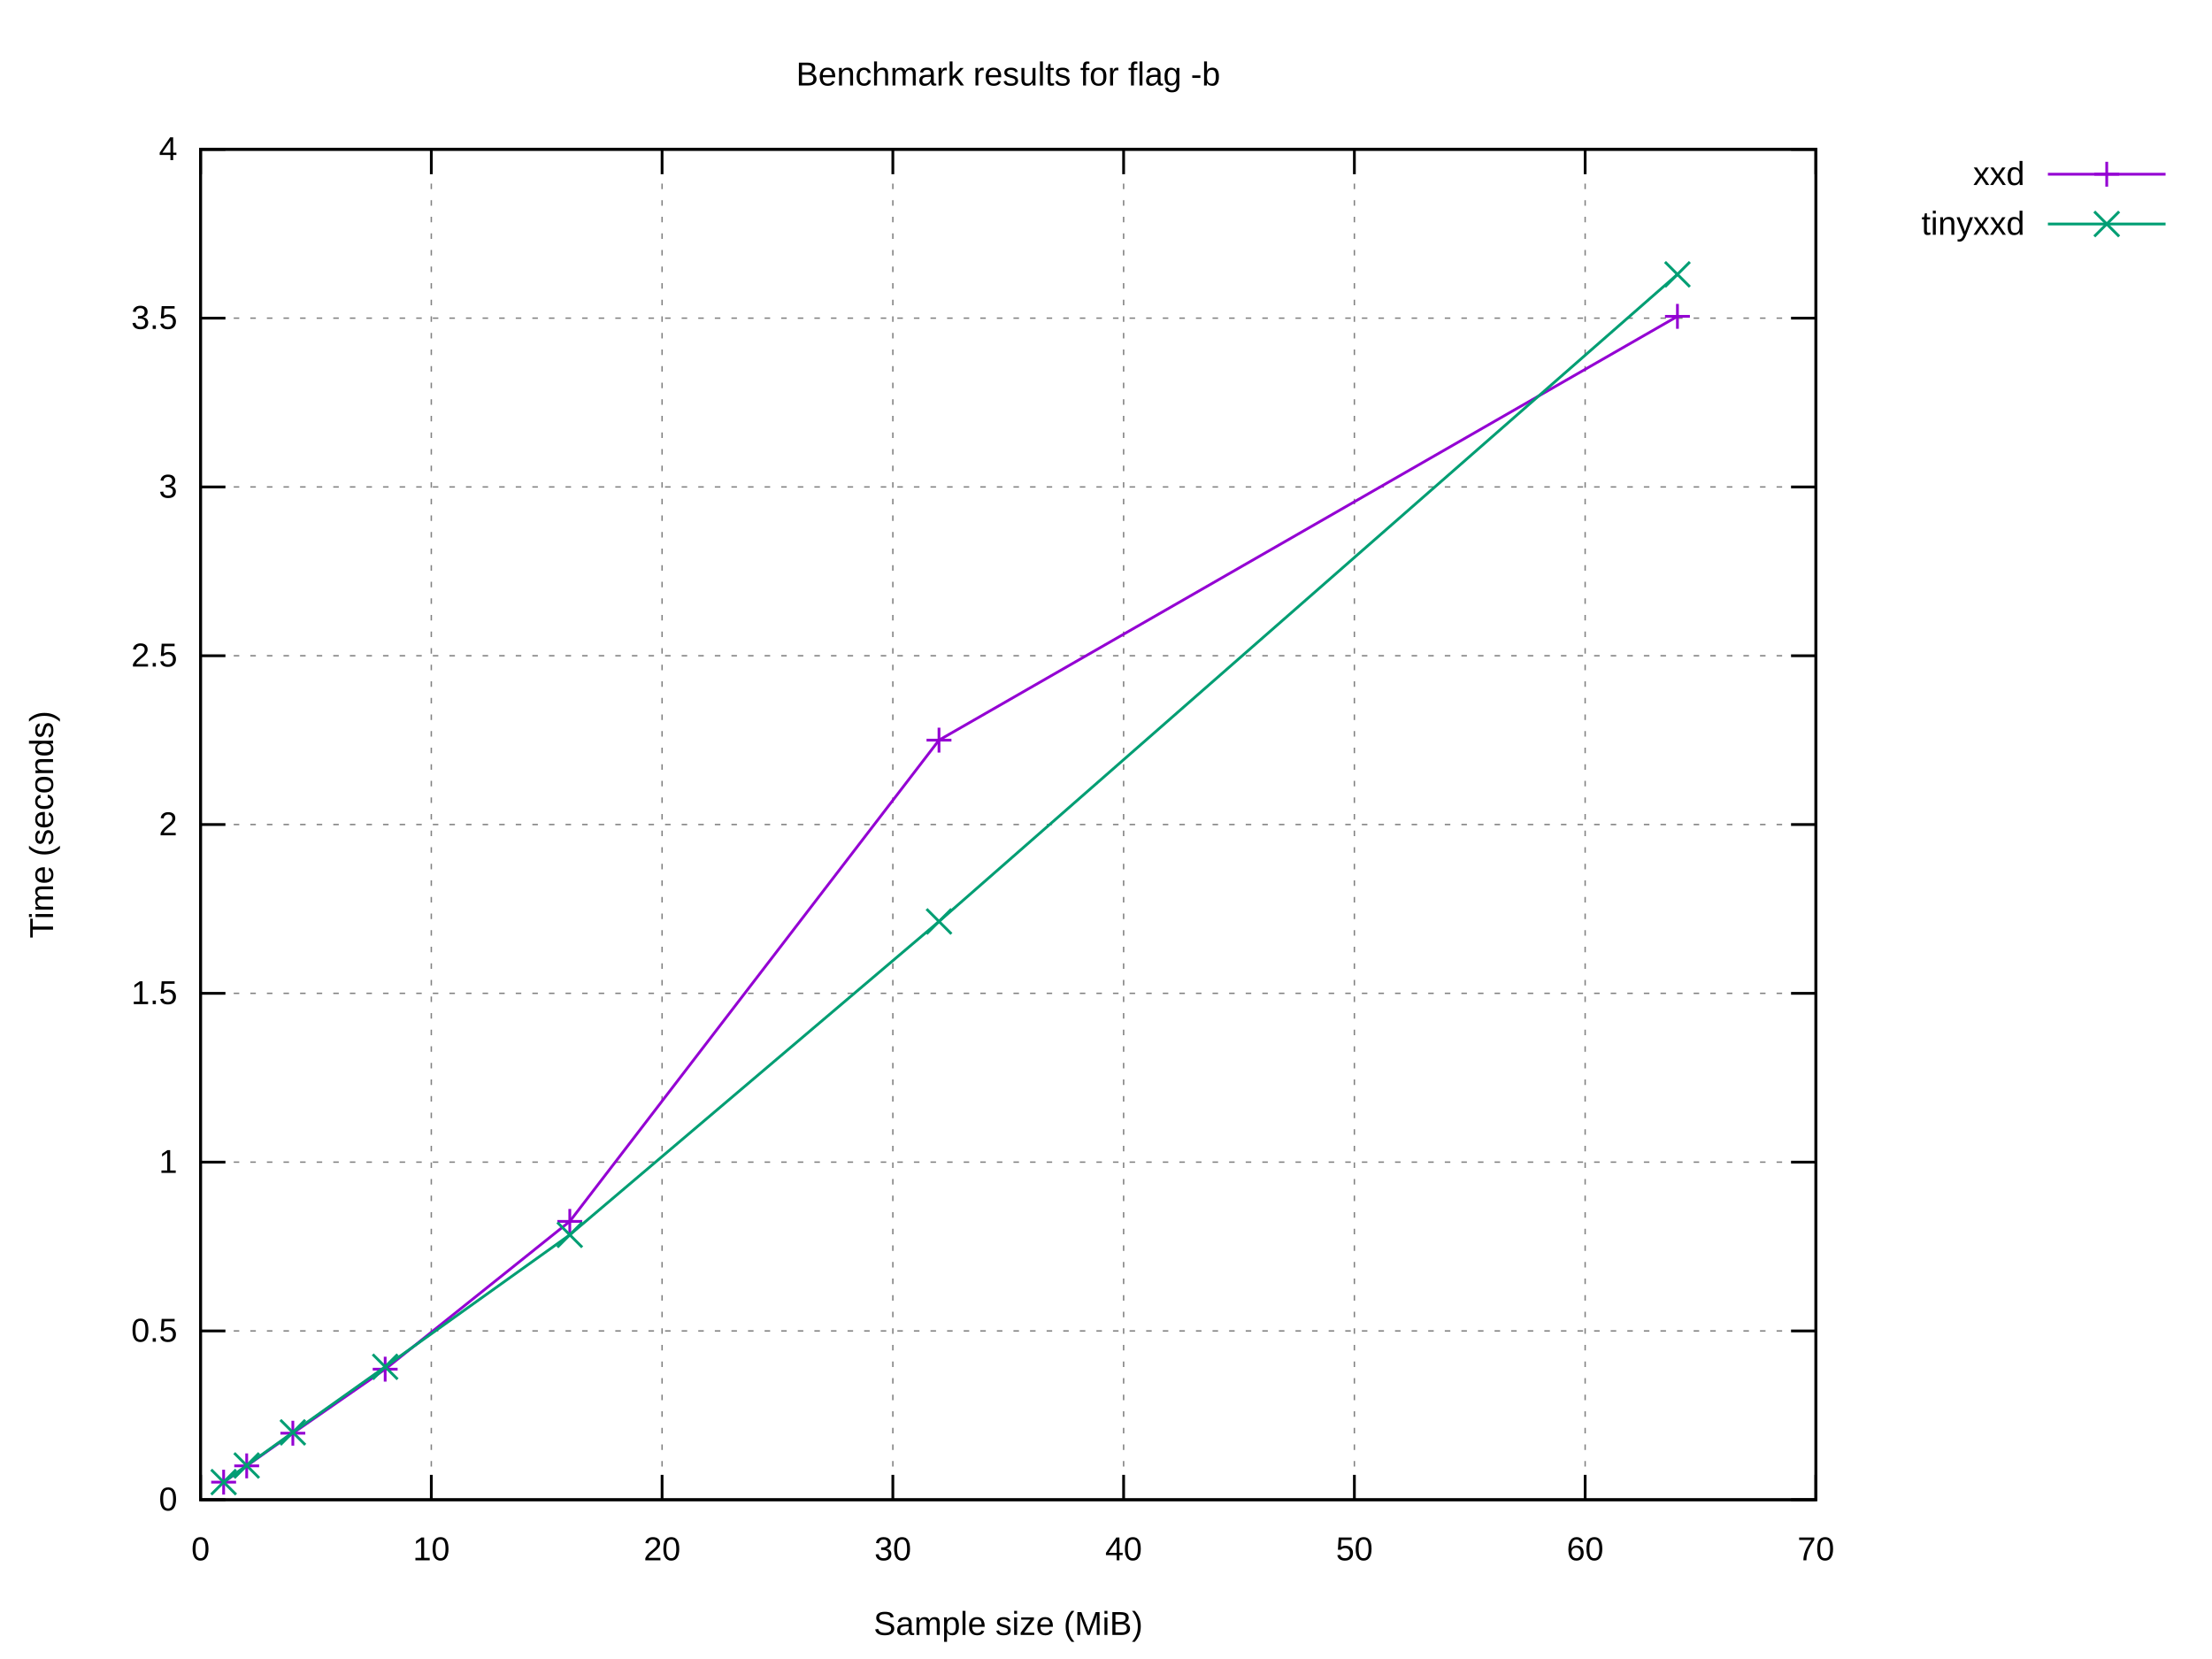
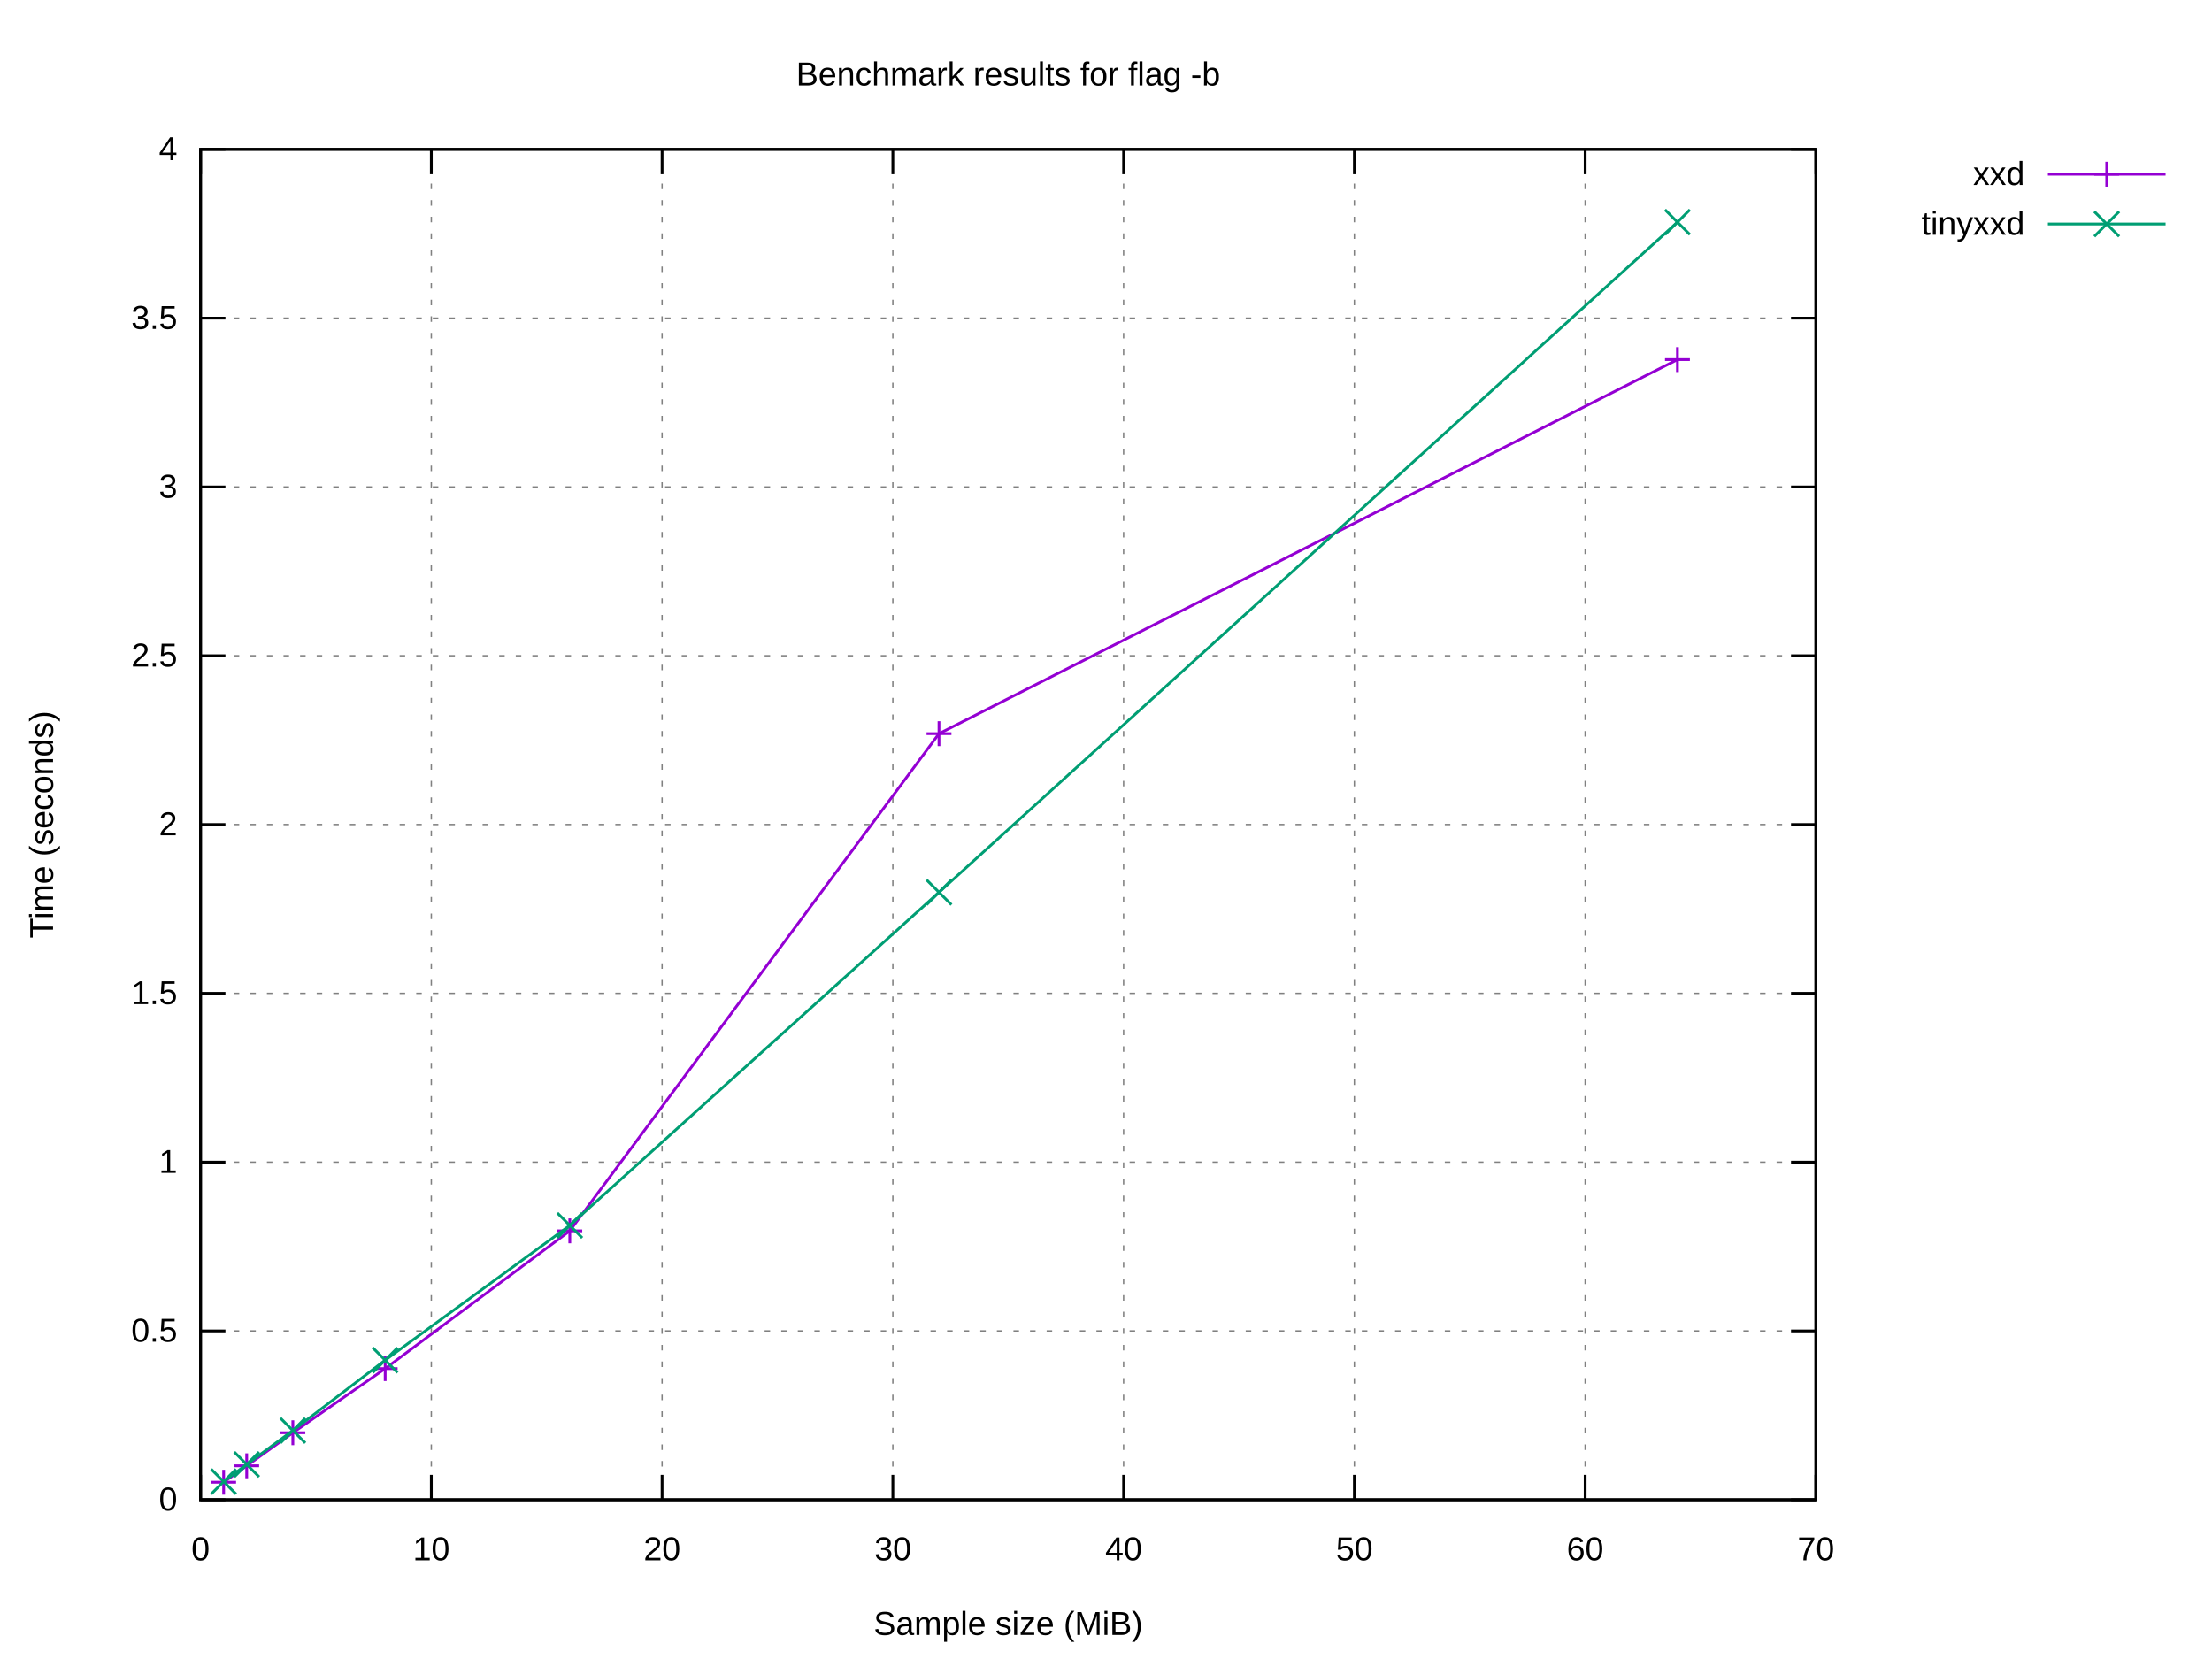
<svg xmlns="http://www.w3.org/2000/svg" xmlns:xlink="http://www.w3.org/1999/xlink" width="800" height="600" viewBox="0 0 800 600">
  <g id="gnuplot_canvas">
    <rect x="0" y="0" width="800" height="600" fill="#ffffff" />
    <defs>
      <circle id="gpDot" r="0.5" stroke-width="0.5" stroke="currentColor" />
      <path id="gpPt0" stroke-width="0.222" stroke="currentColor" d="M-1,0 h2 M0,-1 v2" />
      <path id="gpPt1" stroke-width="0.222" stroke="currentColor" d="M-1,-1 L1,1 M1,-1 L-1,1" />
      <path id="gpPt2" stroke-width="0.222" stroke="currentColor" d="M-1,0 L1,0 M0,-1 L0,1 M-1,-1 L1,1 M-1,1 L1,-1" />
      <rect id="gpPt3" stroke-width="0.222" stroke="currentColor" x="-1" y="-1" width="2" height="2" />
      <rect id="gpPt4" stroke-width="0.222" stroke="currentColor" fill="currentColor" x="-1" y="-1" width="2" height="2" />
      <circle id="gpPt5" stroke-width="0.222" stroke="currentColor" cx="0" cy="0" r="1" />
      <use xlink:href="#gpPt5" id="gpPt6" fill="currentColor" stroke="none" />
      <path id="gpPt7" stroke-width="0.222" stroke="currentColor" d="M0,-1.33 L-1.33,0.67 L1.33,0.67 z" />
      <use xlink:href="#gpPt7" id="gpPt8" fill="currentColor" stroke="none" />
      <use xlink:href="#gpPt7" id="gpPt9" stroke="currentColor" transform="rotate(180)" />
      <use xlink:href="#gpPt9" id="gpPt10" fill="currentColor" stroke="none" />
      <use xlink:href="#gpPt3" id="gpPt11" stroke="currentColor" transform="rotate(45)" />
      <use xlink:href="#gpPt11" id="gpPt12" fill="currentColor" stroke="none" />
      <path id="gpPt13" stroke-width="0.222" stroke="currentColor" d="M0,1.330 L1.265,0.411 L0.782,-1.067 L-0.782,-1.076 L-1.265,0.411 z" />
      <use xlink:href="#gpPt13" id="gpPt14" fill="currentColor" stroke="none" />
      <filter id="textbox" filterUnits="objectBoundingBox" x="0" y="0" height="1" width="1">
        <feFlood flood-color="#FFFFFF" flood-opacity="1" result="bgnd" />
        <feComposite in="SourceGraphic" in2="bgnd" operator="atop" />
      </filter>
      <filter id="greybox" filterUnits="objectBoundingBox" x="0" y="0" height="1" width="1">
        <feFlood flood-color="lightgrey" flood-opacity="1" result="grey" />
        <feComposite in="SourceGraphic" in2="grey" operator="atop" />
      </filter>
    </defs>
    <g fill="none" color="#FFFFFF" stroke="currentColor" stroke-width="1.00" stroke-linecap="butt" stroke-linejoin="miter">
</g>
    <g fill="none" color="black" stroke="currentColor" stroke-width="1.00" stroke-linecap="butt" stroke-linejoin="miter">
</g>
    <g fill="none" color="black" stroke="black" stroke-width="0.50" stroke-linecap="butt" stroke-linejoin="miter">
</g>
    <g fill="none" color="gray" stroke="currentColor" stroke-width="0.50" stroke-linecap="butt" stroke-linejoin="miter">
      <path stroke="gray" stroke-dasharray="2,4" class="gridline" d="M72.53,542.40 L656.75,542.40  " />
    </g>
    <g fill="none" color="gray" stroke="gray" stroke-width="1.00" stroke-linecap="butt" stroke-linejoin="miter">
</g>
    <g fill="none" color="black" stroke="currentColor" stroke-width="1.00" stroke-linecap="butt" stroke-linejoin="miter">
      <path stroke="black" d="M72.53,542.40 L81.53,542.40 M656.75,542.40 L647.75,542.40  " />
      <g transform="translate(64.14,546.30)" stroke="none" fill="black" font-family="Arial" font-size="12.00" text-anchor="end">
        <text>
          <tspan font-family="Arial"> 0</tspan>
        </text>
      </g>
    </g>
    <g fill="none" color="black" stroke="currentColor" stroke-width="1.00" stroke-linecap="butt" stroke-linejoin="miter">
</g>
    <g fill="none" color="black" stroke="black" stroke-width="0.50" stroke-linecap="butt" stroke-linejoin="miter">
</g>
    <g fill="none" color="gray" stroke="currentColor" stroke-width="0.50" stroke-linecap="butt" stroke-linejoin="miter">
      <path stroke="gray" stroke-dasharray="2,4" class="gridline" d="M72.53,481.35 L656.75,481.35  " />
    </g>
    <g fill="none" color="gray" stroke="gray" stroke-width="1.00" stroke-linecap="butt" stroke-linejoin="miter">
</g>
    <g fill="none" color="black" stroke="currentColor" stroke-width="1.00" stroke-linecap="butt" stroke-linejoin="miter">
      <path stroke="black" d="M72.53,481.35 L81.53,481.35 M656.75,481.35 L647.75,481.35  " />
      <g transform="translate(64.14,485.25)" stroke="none" fill="black" font-family="Arial" font-size="12.00" text-anchor="end">
        <text>
          <tspan font-family="Arial"> 0.5</tspan>
        </text>
      </g>
    </g>
    <g fill="none" color="black" stroke="currentColor" stroke-width="1.00" stroke-linecap="butt" stroke-linejoin="miter">
</g>
    <g fill="none" color="black" stroke="black" stroke-width="0.50" stroke-linecap="butt" stroke-linejoin="miter">
</g>
    <g fill="none" color="gray" stroke="currentColor" stroke-width="0.50" stroke-linecap="butt" stroke-linejoin="miter">
      <path stroke="gray" stroke-dasharray="2,4" class="gridline" d="M72.53,420.30 L656.75,420.30  " />
    </g>
    <g fill="none" color="gray" stroke="gray" stroke-width="1.00" stroke-linecap="butt" stroke-linejoin="miter">
</g>
    <g fill="none" color="black" stroke="currentColor" stroke-width="1.00" stroke-linecap="butt" stroke-linejoin="miter">
      <path stroke="black" d="M72.53,420.30 L81.53,420.30 M656.75,420.30 L647.75,420.30  " />
      <g transform="translate(64.14,424.20)" stroke="none" fill="black" font-family="Arial" font-size="12.00" text-anchor="end">
        <text>
          <tspan font-family="Arial"> 1</tspan>
        </text>
      </g>
    </g>
    <g fill="none" color="black" stroke="currentColor" stroke-width="1.00" stroke-linecap="butt" stroke-linejoin="miter">
</g>
    <g fill="none" color="black" stroke="black" stroke-width="0.50" stroke-linecap="butt" stroke-linejoin="miter">
</g>
    <g fill="none" color="gray" stroke="currentColor" stroke-width="0.50" stroke-linecap="butt" stroke-linejoin="miter">
      <path stroke="gray" stroke-dasharray="2,4" class="gridline" d="M72.53,359.25 L656.75,359.25  " />
    </g>
    <g fill="none" color="gray" stroke="gray" stroke-width="1.00" stroke-linecap="butt" stroke-linejoin="miter">
</g>
    <g fill="none" color="black" stroke="currentColor" stroke-width="1.00" stroke-linecap="butt" stroke-linejoin="miter">
      <path stroke="black" d="M72.53,359.25 L81.53,359.25 M656.75,359.25 L647.75,359.25  " />
      <g transform="translate(64.14,363.15)" stroke="none" fill="black" font-family="Arial" font-size="12.00" text-anchor="end">
        <text>
          <tspan font-family="Arial"> 1.5</tspan>
        </text>
      </g>
    </g>
    <g fill="none" color="black" stroke="currentColor" stroke-width="1.00" stroke-linecap="butt" stroke-linejoin="miter">
</g>
    <g fill="none" color="black" stroke="black" stroke-width="0.50" stroke-linecap="butt" stroke-linejoin="miter">
</g>
    <g fill="none" color="gray" stroke="currentColor" stroke-width="0.50" stroke-linecap="butt" stroke-linejoin="miter">
      <path stroke="gray" stroke-dasharray="2,4" class="gridline" d="M72.53,298.20 L656.75,298.20  " />
    </g>
    <g fill="none" color="gray" stroke="gray" stroke-width="1.00" stroke-linecap="butt" stroke-linejoin="miter">
</g>
    <g fill="none" color="black" stroke="currentColor" stroke-width="1.00" stroke-linecap="butt" stroke-linejoin="miter">
      <path stroke="black" d="M72.53,298.20 L81.53,298.20 M656.75,298.20 L647.75,298.20  " />
      <g transform="translate(64.14,302.10)" stroke="none" fill="black" font-family="Arial" font-size="12.00" text-anchor="end">
        <text>
          <tspan font-family="Arial"> 2</tspan>
        </text>
      </g>
    </g>
    <g fill="none" color="black" stroke="currentColor" stroke-width="1.00" stroke-linecap="butt" stroke-linejoin="miter">
</g>
    <g fill="none" color="black" stroke="black" stroke-width="0.50" stroke-linecap="butt" stroke-linejoin="miter">
</g>
    <g fill="none" color="gray" stroke="currentColor" stroke-width="0.50" stroke-linecap="butt" stroke-linejoin="miter">
      <path stroke="gray" stroke-dasharray="2,4" class="gridline" d="M72.53,237.16 L656.75,237.16  " />
    </g>
    <g fill="none" color="gray" stroke="gray" stroke-width="1.00" stroke-linecap="butt" stroke-linejoin="miter">
</g>
    <g fill="none" color="black" stroke="currentColor" stroke-width="1.00" stroke-linecap="butt" stroke-linejoin="miter">
      <path stroke="black" d="M72.53,237.16 L81.53,237.16 M656.75,237.16 L647.75,237.16  " />
      <g transform="translate(64.14,241.06)" stroke="none" fill="black" font-family="Arial" font-size="12.00" text-anchor="end">
        <text>
          <tspan font-family="Arial"> 2.5</tspan>
        </text>
      </g>
    </g>
    <g fill="none" color="black" stroke="currentColor" stroke-width="1.00" stroke-linecap="butt" stroke-linejoin="miter">
</g>
    <g fill="none" color="black" stroke="black" stroke-width="0.50" stroke-linecap="butt" stroke-linejoin="miter">
</g>
    <g fill="none" color="gray" stroke="currentColor" stroke-width="0.50" stroke-linecap="butt" stroke-linejoin="miter">
      <path stroke="gray" stroke-dasharray="2,4" class="gridline" d="M72.53,176.11 L656.75,176.11  " />
    </g>
    <g fill="none" color="gray" stroke="gray" stroke-width="1.00" stroke-linecap="butt" stroke-linejoin="miter">
</g>
    <g fill="none" color="black" stroke="currentColor" stroke-width="1.00" stroke-linecap="butt" stroke-linejoin="miter">
      <path stroke="black" d="M72.53,176.11 L81.53,176.11 M656.75,176.11 L647.75,176.11  " />
      <g transform="translate(64.14,180.01)" stroke="none" fill="black" font-family="Arial" font-size="12.00" text-anchor="end">
        <text>
          <tspan font-family="Arial"> 3</tspan>
        </text>
      </g>
    </g>
    <g fill="none" color="black" stroke="currentColor" stroke-width="1.00" stroke-linecap="butt" stroke-linejoin="miter">
</g>
    <g fill="none" color="black" stroke="black" stroke-width="0.50" stroke-linecap="butt" stroke-linejoin="miter">
</g>
    <g fill="none" color="gray" stroke="currentColor" stroke-width="0.50" stroke-linecap="butt" stroke-linejoin="miter">
      <path stroke="gray" stroke-dasharray="2,4" class="gridline" d="M72.53,115.06 L656.75,115.06  " />
    </g>
    <g fill="none" color="gray" stroke="gray" stroke-width="1.00" stroke-linecap="butt" stroke-linejoin="miter">
</g>
    <g fill="none" color="black" stroke="currentColor" stroke-width="1.00" stroke-linecap="butt" stroke-linejoin="miter">
      <path stroke="black" d="M72.53,115.06 L81.53,115.06 M656.75,115.06 L647.75,115.06  " />
      <g transform="translate(64.14,118.96)" stroke="none" fill="black" font-family="Arial" font-size="12.00" text-anchor="end">
        <text>
          <tspan font-family="Arial"> 3.5</tspan>
        </text>
      </g>
    </g>
    <g fill="none" color="black" stroke="currentColor" stroke-width="1.00" stroke-linecap="butt" stroke-linejoin="miter">
</g>
    <g fill="none" color="black" stroke="black" stroke-width="0.50" stroke-linecap="butt" stroke-linejoin="miter">
</g>
    <g fill="none" color="gray" stroke="currentColor" stroke-width="0.50" stroke-linecap="butt" stroke-linejoin="miter">
      <path stroke="gray" stroke-dasharray="2,4" class="gridline" d="M72.53,54.01 L656.75,54.01  " />
    </g>
    <g fill="none" color="gray" stroke="gray" stroke-width="1.00" stroke-linecap="butt" stroke-linejoin="miter">
</g>
    <g fill="none" color="black" stroke="currentColor" stroke-width="1.00" stroke-linecap="butt" stroke-linejoin="miter">
      <path stroke="black" d="M72.53,54.01 L81.53,54.01 M656.75,54.01 L647.75,54.01  " />
      <g transform="translate(64.14,57.91)" stroke="none" fill="black" font-family="Arial" font-size="12.00" text-anchor="end">
        <text>
          <tspan font-family="Arial"> 4</tspan>
        </text>
      </g>
    </g>
    <g fill="none" color="black" stroke="currentColor" stroke-width="1.00" stroke-linecap="butt" stroke-linejoin="miter">
</g>
    <g fill="none" color="black" stroke="black" stroke-width="0.50" stroke-linecap="butt" stroke-linejoin="miter">
</g>
    <g fill="none" color="gray" stroke="currentColor" stroke-width="0.50" stroke-linecap="butt" stroke-linejoin="miter">
      <path stroke="gray" stroke-dasharray="2,4" class="gridline" d="M72.53,542.40 L72.53,54.01  " />
    </g>
    <g fill="none" color="gray" stroke="gray" stroke-width="1.00" stroke-linecap="butt" stroke-linejoin="miter">
</g>
    <g fill="none" color="black" stroke="currentColor" stroke-width="1.00" stroke-linecap="butt" stroke-linejoin="miter">
      <path stroke="black" d="M72.53,542.40 L72.53,533.40 M72.53,54.01 L72.53,63.01  " />
      <g transform="translate(72.53,564.30)" stroke="none" fill="black" font-family="Arial" font-size="12.00" text-anchor="middle">
        <text>
          <tspan font-family="Arial"> 0</tspan>
        </text>
      </g>
    </g>
    <g fill="none" color="black" stroke="currentColor" stroke-width="1.00" stroke-linecap="butt" stroke-linejoin="miter">
</g>
    <g fill="none" color="black" stroke="black" stroke-width="0.50" stroke-linecap="butt" stroke-linejoin="miter">
</g>
    <g fill="none" color="gray" stroke="currentColor" stroke-width="0.50" stroke-linecap="butt" stroke-linejoin="miter">
      <path stroke="gray" stroke-dasharray="2,4" class="gridline" d="M155.99,542.40 L155.99,54.01  " />
    </g>
    <g fill="none" color="gray" stroke="gray" stroke-width="1.00" stroke-linecap="butt" stroke-linejoin="miter">
</g>
    <g fill="none" color="black" stroke="currentColor" stroke-width="1.00" stroke-linecap="butt" stroke-linejoin="miter">
      <path stroke="black" d="M155.99,542.40 L155.99,533.40 M155.99,54.01 L155.99,63.01  " />
      <g transform="translate(155.99,564.30)" stroke="none" fill="black" font-family="Arial" font-size="12.00" text-anchor="middle">
        <text>
          <tspan font-family="Arial"> 10</tspan>
        </text>
      </g>
    </g>
    <g fill="none" color="black" stroke="currentColor" stroke-width="1.00" stroke-linecap="butt" stroke-linejoin="miter">
</g>
    <g fill="none" color="black" stroke="black" stroke-width="0.50" stroke-linecap="butt" stroke-linejoin="miter">
</g>
    <g fill="none" color="gray" stroke="currentColor" stroke-width="0.50" stroke-linecap="butt" stroke-linejoin="miter">
      <path stroke="gray" stroke-dasharray="2,4" class="gridline" d="M239.45,542.40 L239.45,54.01  " />
    </g>
    <g fill="none" color="gray" stroke="gray" stroke-width="1.00" stroke-linecap="butt" stroke-linejoin="miter">
</g>
    <g fill="none" color="black" stroke="currentColor" stroke-width="1.00" stroke-linecap="butt" stroke-linejoin="miter">
      <path stroke="black" d="M239.45,542.40 L239.45,533.40 M239.45,54.01 L239.45,63.01  " />
      <g transform="translate(239.45,564.30)" stroke="none" fill="black" font-family="Arial" font-size="12.00" text-anchor="middle">
        <text>
          <tspan font-family="Arial"> 20</tspan>
        </text>
      </g>
    </g>
    <g fill="none" color="black" stroke="currentColor" stroke-width="1.00" stroke-linecap="butt" stroke-linejoin="miter">
</g>
    <g fill="none" color="black" stroke="black" stroke-width="0.50" stroke-linecap="butt" stroke-linejoin="miter">
</g>
    <g fill="none" color="gray" stroke="currentColor" stroke-width="0.50" stroke-linecap="butt" stroke-linejoin="miter">
      <path stroke="gray" stroke-dasharray="2,4" class="gridline" d="M322.91,542.40 L322.91,54.01  " />
    </g>
    <g fill="none" color="gray" stroke="gray" stroke-width="1.00" stroke-linecap="butt" stroke-linejoin="miter">
</g>
    <g fill="none" color="black" stroke="currentColor" stroke-width="1.00" stroke-linecap="butt" stroke-linejoin="miter">
      <path stroke="black" d="M322.91,542.40 L322.91,533.40 M322.91,54.01 L322.91,63.01  " />
      <g transform="translate(322.91,564.30)" stroke="none" fill="black" font-family="Arial" font-size="12.00" text-anchor="middle">
        <text>
          <tspan font-family="Arial"> 30</tspan>
        </text>
      </g>
    </g>
    <g fill="none" color="black" stroke="currentColor" stroke-width="1.00" stroke-linecap="butt" stroke-linejoin="miter">
</g>
    <g fill="none" color="black" stroke="black" stroke-width="0.50" stroke-linecap="butt" stroke-linejoin="miter">
</g>
    <g fill="none" color="gray" stroke="currentColor" stroke-width="0.50" stroke-linecap="butt" stroke-linejoin="miter">
      <path stroke="gray" stroke-dasharray="2,4" class="gridline" d="M406.37,542.40 L406.37,54.01  " />
    </g>
    <g fill="none" color="gray" stroke="gray" stroke-width="1.00" stroke-linecap="butt" stroke-linejoin="miter">
</g>
    <g fill="none" color="black" stroke="currentColor" stroke-width="1.00" stroke-linecap="butt" stroke-linejoin="miter">
      <path stroke="black" d="M406.37,542.40 L406.37,533.40 M406.37,54.01 L406.37,63.01  " />
      <g transform="translate(406.37,564.30)" stroke="none" fill="black" font-family="Arial" font-size="12.00" text-anchor="middle">
        <text>
          <tspan font-family="Arial"> 40</tspan>
        </text>
      </g>
    </g>
    <g fill="none" color="black" stroke="currentColor" stroke-width="1.00" stroke-linecap="butt" stroke-linejoin="miter">
</g>
    <g fill="none" color="black" stroke="black" stroke-width="0.50" stroke-linecap="butt" stroke-linejoin="miter">
</g>
    <g fill="none" color="gray" stroke="currentColor" stroke-width="0.50" stroke-linecap="butt" stroke-linejoin="miter">
      <path stroke="gray" stroke-dasharray="2,4" class="gridline" d="M489.83,542.40 L489.83,54.01  " />
    </g>
    <g fill="none" color="gray" stroke="gray" stroke-width="1.00" stroke-linecap="butt" stroke-linejoin="miter">
</g>
    <g fill="none" color="black" stroke="currentColor" stroke-width="1.00" stroke-linecap="butt" stroke-linejoin="miter">
      <path stroke="black" d="M489.83,542.40 L489.83,533.40 M489.83,54.01 L489.83,63.01  " />
      <g transform="translate(489.83,564.30)" stroke="none" fill="black" font-family="Arial" font-size="12.00" text-anchor="middle">
        <text>
          <tspan font-family="Arial"> 50</tspan>
        </text>
      </g>
    </g>
    <g fill="none" color="black" stroke="currentColor" stroke-width="1.00" stroke-linecap="butt" stroke-linejoin="miter">
</g>
    <g fill="none" color="black" stroke="black" stroke-width="0.50" stroke-linecap="butt" stroke-linejoin="miter">
</g>
    <g fill="none" color="gray" stroke="currentColor" stroke-width="0.50" stroke-linecap="butt" stroke-linejoin="miter">
      <path stroke="gray" stroke-dasharray="2,4" class="gridline" d="M573.29,542.40 L573.29,54.01  " />
    </g>
    <g fill="none" color="gray" stroke="gray" stroke-width="1.00" stroke-linecap="butt" stroke-linejoin="miter">
</g>
    <g fill="none" color="black" stroke="currentColor" stroke-width="1.00" stroke-linecap="butt" stroke-linejoin="miter">
      <path stroke="black" d="M573.29,542.40 L573.29,533.40 M573.29,54.01 L573.29,63.01  " />
      <g transform="translate(573.29,564.30)" stroke="none" fill="black" font-family="Arial" font-size="12.00" text-anchor="middle">
        <text>
          <tspan font-family="Arial"> 60</tspan>
        </text>
      </g>
    </g>
    <g fill="none" color="black" stroke="currentColor" stroke-width="1.00" stroke-linecap="butt" stroke-linejoin="miter">
</g>
    <g fill="none" color="black" stroke="black" stroke-width="0.50" stroke-linecap="butt" stroke-linejoin="miter">
</g>
    <g fill="none" color="gray" stroke="currentColor" stroke-width="0.50" stroke-linecap="butt" stroke-linejoin="miter">
      <path stroke="gray" stroke-dasharray="2,4" class="gridline" d="M656.75,542.40 L656.75,54.01  " />
    </g>
    <g fill="none" color="gray" stroke="gray" stroke-width="1.00" stroke-linecap="butt" stroke-linejoin="miter">
</g>
    <g fill="none" color="black" stroke="currentColor" stroke-width="1.00" stroke-linecap="butt" stroke-linejoin="miter">
      <path stroke="black" d="M656.75,542.40 L656.75,533.40 M656.75,54.01 L656.75,63.01  " />
      <g transform="translate(656.75,564.30)" stroke="none" fill="black" font-family="Arial" font-size="12.00" text-anchor="middle">
        <text>
          <tspan font-family="Arial"> 70</tspan>
        </text>
      </g>
    </g>
    <g fill="none" color="black" stroke="currentColor" stroke-width="1.00" stroke-linecap="butt" stroke-linejoin="miter">
</g>
    <g fill="none" color="black" stroke="currentColor" stroke-width="1.00" stroke-linecap="butt" stroke-linejoin="miter">
      <path stroke="black" d="M72.53,54.01 L72.53,542.40 L656.75,542.40 L656.75,54.01 L72.53,54.01 Z  " />
    </g>
    <g fill="none" color="black" stroke="currentColor" stroke-width="1.00" stroke-linecap="butt" stroke-linejoin="miter">
</g>
    <g id="gnuplot_plot_1">
      <g fill="none" color="black" stroke="currentColor" stroke-width="1.00" stroke-linecap="butt" stroke-linejoin="miter">
        <g transform="translate(732.26,66.91)" stroke="none" fill="black" font-family="Arial" font-size="12.00" text-anchor="end">
          <text>
            <tspan font-family="Arial">xxd</tspan>
          </text>
        </g>
      </g>
      <g fill="none" color="black" stroke="currentColor" stroke-width="1.00" stroke-linecap="butt" stroke-linejoin="miter">
-         <path stroke="rgb(148,   0, 211)" d="M740.65,63.01 L783.21,63.01 M606.67,114.41 L339.60,267.68 L206.07,441.73 L139.30,495.18 L105.91,518.34 L89.22,530.15   L80.88,536.04  " />
-         <use xlink:href="#gpPt0" transform="translate(606.67,114.41) scale(4.50)" color="rgb(148,   0, 211)" />
-         <use xlink:href="#gpPt0" transform="translate(339.60,267.68) scale(4.50)" color="rgb(148,   0, 211)" />
-         <use xlink:href="#gpPt0" transform="translate(206.07,441.73) scale(4.50)" color="rgb(148,   0, 211)" />
-         <use xlink:href="#gpPt0" transform="translate(139.30,495.18) scale(4.50)" color="rgb(148,   0, 211)" />
-         <use xlink:href="#gpPt0" transform="translate(105.91,518.34) scale(4.50)" color="rgb(148,   0, 211)" />
-         <use xlink:href="#gpPt0" transform="translate(89.22,530.15) scale(4.50)" color="rgb(148,   0, 211)" />
-         <use xlink:href="#gpPt0" transform="translate(80.88,536.04) scale(4.50)" color="rgb(148,   0, 211)" />
+         <path stroke="rgb(148,   0, 211)" d="M740.65,63.01 L783.21,63.01 M606.67,130.05 L339.60,265.34 L206.07,445.16 L139.30,494.97 L105.91,518.17 L89.22,530.13   L80.88,536.07  " />
+         <use xlink:href="#gpPt0" transform="translate(606.67,130.05) scale(4.50)" color="rgb(148,   0, 211)" />
+         <use xlink:href="#gpPt0" transform="translate(339.60,265.34) scale(4.50)" color="rgb(148,   0, 211)" />
+         <use xlink:href="#gpPt0" transform="translate(206.07,445.16) scale(4.50)" color="rgb(148,   0, 211)" />
+         <use xlink:href="#gpPt0" transform="translate(139.30,494.97) scale(4.50)" color="rgb(148,   0, 211)" />
+         <use xlink:href="#gpPt0" transform="translate(105.91,518.17) scale(4.50)" color="rgb(148,   0, 211)" />
+         <use xlink:href="#gpPt0" transform="translate(89.22,530.13) scale(4.50)" color="rgb(148,   0, 211)" />
+         <use xlink:href="#gpPt0" transform="translate(80.88,536.07) scale(4.50)" color="rgb(148,   0, 211)" />
        <use xlink:href="#gpPt0" transform="translate(761.93,63.01) scale(4.50)" color="rgb(148,   0, 211)" />
      </g>
    </g>
    <g id="gnuplot_plot_2">
      <g fill="none" color="black" stroke="currentColor" stroke-width="1.00" stroke-linecap="butt" stroke-linejoin="miter">
        <g transform="translate(732.26,84.91)" stroke="none" fill="black" font-family="Arial" font-size="12.00" text-anchor="end">
          <text>
            <tspan font-family="Arial">tinyxxd</tspan>
          </text>
        </g>
      </g>
      <g fill="none" color="black" stroke="currentColor" stroke-width="1.00" stroke-linecap="butt" stroke-linejoin="miter">
-         <path stroke="rgb(  0, 158, 115)" d="M740.65,81.01 L783.21,81.01 M606.67,99.23 L339.60,333.26 L206.07,446.60 L139.30,494.32 L105.91,518.04 L89.22,530.02   L80.88,536.02  " />
-         <use xlink:href="#gpPt1" transform="translate(606.67,99.23) scale(4.50)" color="rgb(  0, 158, 115)" />
-         <use xlink:href="#gpPt1" transform="translate(339.60,333.26) scale(4.50)" color="rgb(  0, 158, 115)" />
-         <use xlink:href="#gpPt1" transform="translate(206.07,446.60) scale(4.50)" color="rgb(  0, 158, 115)" />
-         <use xlink:href="#gpPt1" transform="translate(139.30,494.32) scale(4.50)" color="rgb(  0, 158, 115)" />
-         <use xlink:href="#gpPt1" transform="translate(105.91,518.04) scale(4.50)" color="rgb(  0, 158, 115)" />
-         <use xlink:href="#gpPt1" transform="translate(89.22,530.02) scale(4.50)" color="rgb(  0, 158, 115)" />
-         <use xlink:href="#gpPt1" transform="translate(80.88,536.02) scale(4.50)" color="rgb(  0, 158, 115)" />
+         <path stroke="rgb(  0, 158, 115)" d="M740.65,81.01 L783.21,81.01 M606.67,80.35 L339.60,322.71 L206.07,443.20 L139.30,491.92 L105.91,517.37 L89.22,529.64   L80.88,535.84  " />
+         <use xlink:href="#gpPt1" transform="translate(606.67,80.35) scale(4.50)" color="rgb(  0, 158, 115)" />
+         <use xlink:href="#gpPt1" transform="translate(339.60,322.71) scale(4.50)" color="rgb(  0, 158, 115)" />
+         <use xlink:href="#gpPt1" transform="translate(206.07,443.20) scale(4.50)" color="rgb(  0, 158, 115)" />
+         <use xlink:href="#gpPt1" transform="translate(139.30,491.92) scale(4.50)" color="rgb(  0, 158, 115)" />
+         <use xlink:href="#gpPt1" transform="translate(105.91,517.37) scale(4.50)" color="rgb(  0, 158, 115)" />
+         <use xlink:href="#gpPt1" transform="translate(89.22,529.64) scale(4.50)" color="rgb(  0, 158, 115)" />
+         <use xlink:href="#gpPt1" transform="translate(80.88,535.84) scale(4.50)" color="rgb(  0, 158, 115)" />
        <use xlink:href="#gpPt1" transform="translate(761.93,81.01) scale(4.50)" color="rgb(  0, 158, 115)" />
      </g>
    </g>
    <g fill="none" color="#FFFFFF" stroke="rgb(  0, 158, 115)" stroke-width="2.00" stroke-linecap="butt" stroke-linejoin="miter">
</g>
    <g fill="none" color="black" stroke="currentColor" stroke-width="2.00" stroke-linecap="butt" stroke-linejoin="miter">
</g>
    <g fill="none" color="black" stroke="black" stroke-width="1.00" stroke-linecap="butt" stroke-linejoin="miter">
</g>
    <g fill="none" color="black" stroke="currentColor" stroke-width="1.00" stroke-linecap="butt" stroke-linejoin="miter">
      <path stroke="black" d="M72.53,54.01 L72.53,542.40 L656.75,542.40 L656.75,54.01 L72.53,54.01 Z  " />
      <g transform="translate(19.18,298.21) rotate(270.00)" stroke="none" fill="black" font-family="Arial" font-size="12.00" text-anchor="middle">
        <text>
          <tspan font-family="Arial">Time (seconds)</tspan>
        </text>
      </g>
    </g>
    <g fill="none" color="black" stroke="currentColor" stroke-width="1.00" stroke-linecap="butt" stroke-linejoin="miter">
      <g transform="translate(364.64,591.30)" stroke="none" fill="black" font-family="Arial" font-size="12.00" text-anchor="middle">
        <text>
          <tspan font-family="Arial">Sample size (MiB)</tspan>
        </text>
      </g>
    </g>
    <g fill="none" color="black" stroke="currentColor" stroke-width="1.00" stroke-linecap="butt" stroke-linejoin="miter">
</g>
    <g fill="none" color="black" stroke="currentColor" stroke-width="1.00" stroke-linecap="butt" stroke-linejoin="miter">
      <g transform="translate(364.64,30.91)" stroke="none" fill="black" font-family="Arial" font-size="12.00" text-anchor="middle">
        <text>
          <tspan font-family="Arial">Benchmark results for flag -b</tspan>
        </text>
      </g>
    </g>
    <g fill="none" color="black" stroke="currentColor" stroke-width="1.00" stroke-linecap="butt" stroke-linejoin="miter">
</g>
  </g>
</svg>
